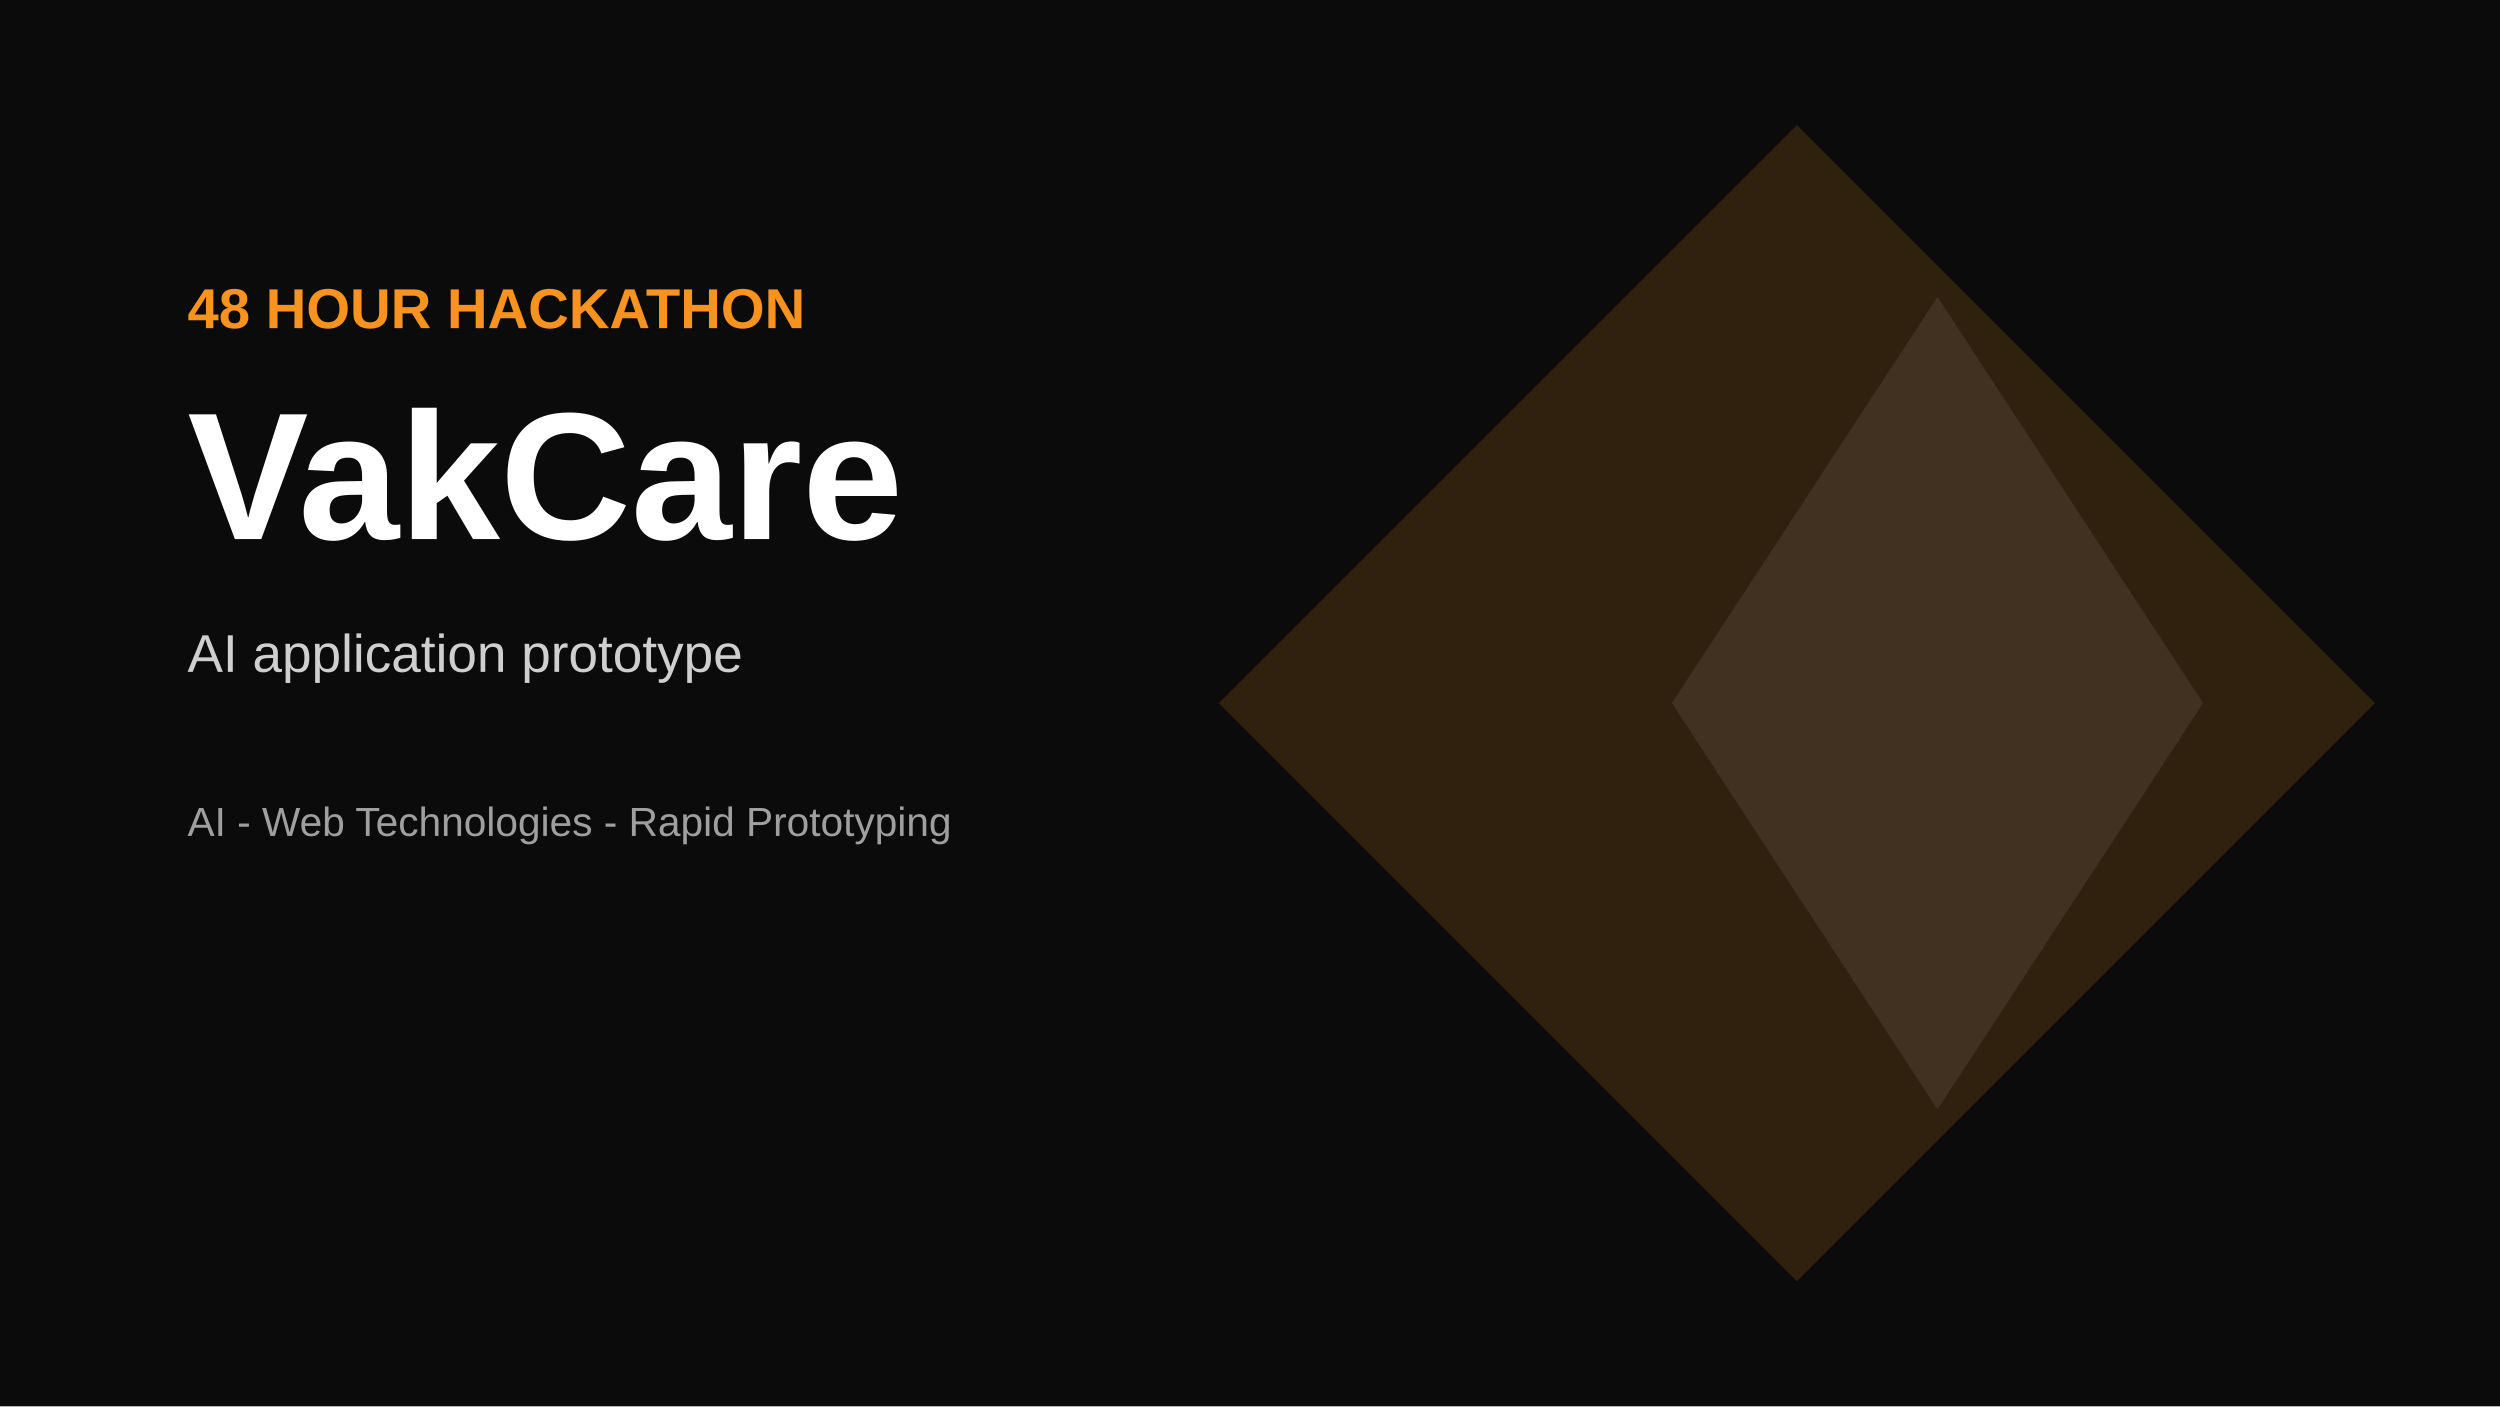
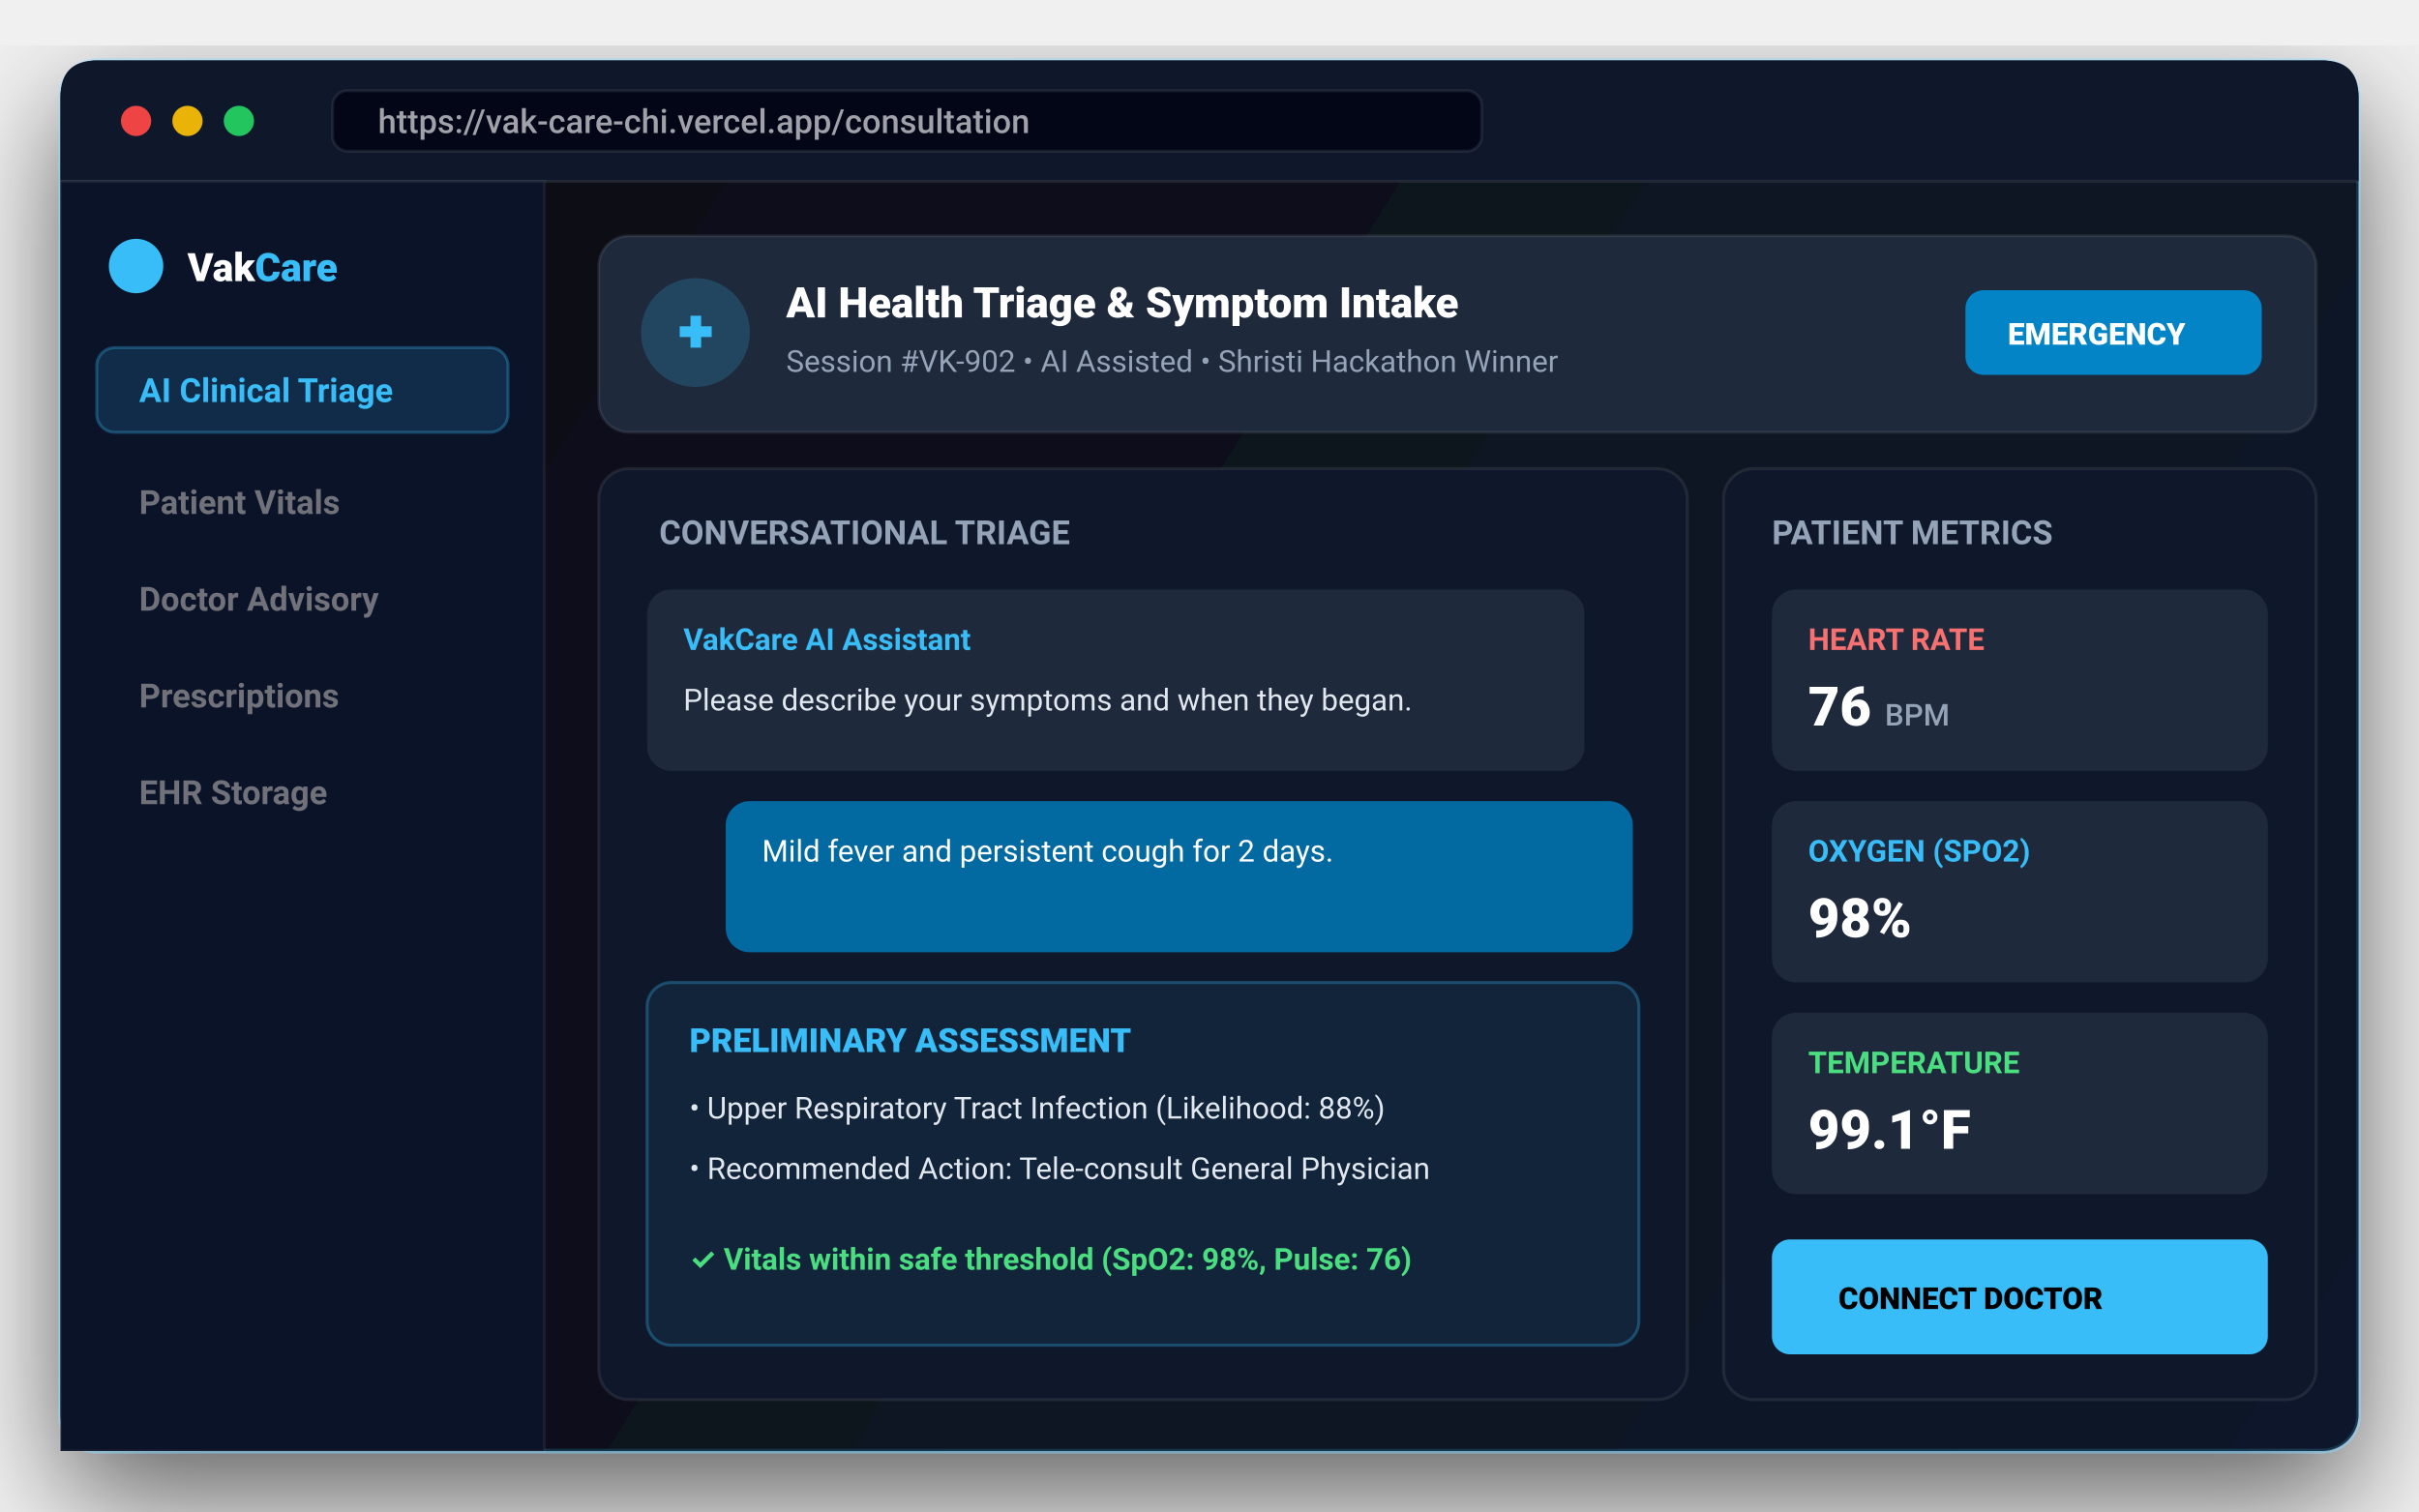
- <svg xmlns="http://www.w3.org/2000/svg" width="1600" height="900" viewBox="0 0 1600 900" role="img" aria-labelledby="title desc">
-   <rect width="1600" height="900" fill="#0b0b0b" />
-   <polygon points="1150,80 1520,450 1150,820 780,450" fill="#f7931e" opacity="0.16" />
-   <polygon points="1240,190 1410,450 1240,710 1070,450" fill="#ffffff" opacity="0.08" />
-   <text x="120" y="210" fill="#f7931e" font-family="Arial, sans-serif" font-size="36" font-weight="700">48 HOUR HACKATHON</text>
-   <text x="120" y="345" fill="#ffffff" font-family="Arial, sans-serif" font-size="116" font-weight="900">VakCare</text>
-   <text x="120" y="430" fill="#cfcfcf" font-family="Arial, sans-serif" font-size="34">AI application prototype</text>
-   <text x="120" y="535" fill="#9f9f9f" font-family="Arial, sans-serif" font-size="26">AI - Web Technologies - Rapid Prototyping</text>
+ <svg xmlns="http://www.w3.org/2000/svg" width="800" height="500" viewBox="0 0 800 500" fill="none">
+   <defs>
+     <linearGradient id="vk-bg" x1="0" y1="0" x2="800" y2="500" gradientUnits="userSpaceOnUse">
+       <stop offset="0%" stop-color="#070d14" />
+       <stop offset="100%" stop-color="#0f172a" />
+     </linearGradient>
+     <filter id="vk-shadow" x="-10" y="-10" width="820" height="520" filterUnits="userSpaceOnUse">
+       <feDropShadow dx="0" dy="15" stdDeviation="20" flood-color="#000" flood-opacity="0.6" />
+     </filter>
+   </defs>
+   <rect x="20" y="20" width="760" height="460" rx="12" fill="url(#vk-bg)" stroke="rgba(56,189,248,0.2)" stroke-width="1.5" filter="url(#vk-shadow)" />
+   <path d="M 20 32 Q 20 20 32 20 L 768 20 Q 780 20 780 32 L 780 60 L 20 60 Z" fill="#0f172a" />
+   <line x1="20" y1="60" x2="780" y2="60" stroke="rgba(255,255,255,0.08)" stroke-width="1" />
+   <circle cx="45" cy="40" r="5" fill="#ef4444" />
+   <circle cx="62" cy="40" r="5" fill="#eab308" />
+   <circle cx="79" cy="40" r="5" fill="#22c55e" />
+   <rect x="110" y="30" width="380" height="20" rx="5" fill="#020617" stroke="rgba(255,255,255,0.08)" />
+   <text x="125" y="44" fill="#a1a1aa" font-family="-apple-system, BlinkMacSystemFont, 'Segoe UI', Roboto, sans-serif" font-size="11" font-weight="500">https://vak-care-chi.vercel.app/consultation</text>
+   <rect x="20" y="60" width="160" height="420" fill="#0b1329" stroke="rgba(255,255,255,0.06)" stroke-width="1" />
+   <circle cx="45" cy="88" r="9" fill="#38bdf8" />
+   <text x="62" y="93" fill="#ffffff" font-family="-apple-system, BlinkMacSystemFont, 'Segoe UI', Roboto, sans-serif" font-size="13" font-weight="800">Vak<tspan fill="#38bdf8">Care</tspan>
+   </text>
+   <rect x="32" y="115" width="136" height="28" rx="6" fill="rgba(56,189,248,0.15)" stroke="rgba(56,189,248,0.3)" />
+   <text x="46" y="133" fill="#38bdf8" font-family="-apple-system, BlinkMacSystemFont, 'Segoe UI', Roboto, sans-serif" font-size="11" font-weight="700">AI Clinical Triage</text>
+   <text x="46" y="170" fill="#71717a" font-family="-apple-system, BlinkMacSystemFont, 'Segoe UI', Roboto, sans-serif" font-size="11" font-weight="600">Patient Vitals</text>
+   <text x="46" y="202" fill="#71717a" font-family="-apple-system, BlinkMacSystemFont, 'Segoe UI', Roboto, sans-serif" font-size="11" font-weight="600">Doctor Advisory</text>
+   <text x="46" y="234" fill="#71717a" font-family="-apple-system, BlinkMacSystemFont, 'Segoe UI', Roboto, sans-serif" font-size="11" font-weight="600">Prescriptions</text>
+   <text x="46" y="266" fill="#71717a" font-family="-apple-system, BlinkMacSystemFont, 'Segoe UI', Roboto, sans-serif" font-size="11" font-weight="600">EHR Storage</text>
+   <rect x="198" y="78" width="568" height="65" rx="10" fill="#1e293b" stroke="rgba(255,255,255,0.08)" />
+   <circle cx="230" cy="110" r="18" fill="rgba(56,189,248,0.2)" />
+   <text x="224" y="115" fill="#38bdf8" font-size="16">✚</text>
+   <text x="260" y="105" fill="#ffffff" font-family="-apple-system, BlinkMacSystemFont, 'Segoe UI', Roboto, sans-serif" font-size="14" font-weight="800">AI Health Triage &amp; Symptom Intake</text>
+   <text x="260" y="123" fill="#94a3b8" font-family="-apple-system, BlinkMacSystemFont, 'Segoe UI', Roboto, sans-serif" font-size="10">Session #VK-902 • AI Assisted • Shristi Hackathon Winner</text>
+   <rect x="650" y="96" width="98" height="28" rx="6" fill="#0284c7" />
+   <text x="664" y="114" fill="#fff" font-family="-apple-system, BlinkMacSystemFont, 'Segoe UI', Roboto, sans-serif" font-size="10" font-weight="800">EMERGENCY</text>
+   <rect x="198" y="155" width="360" height="308" rx="10" fill="#0f172a" stroke="rgba(255,255,255,0.08)" />
+   <text x="218" y="180" fill="#94a3b8" font-family="-apple-system, BlinkMacSystemFont, 'Segoe UI', Roboto, sans-serif" font-size="11" font-weight="700">CONVERSATIONAL TRIAGE</text>
+   <rect x="214" y="195" width="310" height="60" rx="8" fill="#1e293b" />
+   <text x="226" y="215" fill="#38bdf8" font-family="-apple-system, BlinkMacSystemFont, 'Segoe UI', Roboto, sans-serif" font-size="10" font-weight="700">VakCare AI Assistant</text>
+   <text x="226" y="235" fill="#e2e8f0" font-family="-apple-system, BlinkMacSystemFont, 'Segoe UI', Roboto, sans-serif" font-size="10">Please describe your symptoms and when they began.</text>
+   <rect x="240" y="265" width="300" height="50" rx="8" fill="#0369a1" />
+   <text x="252" y="285" fill="#ffffff" font-family="-apple-system, BlinkMacSystemFont, 'Segoe UI', Roboto, sans-serif" font-size="10">Mild fever and persistent cough for 2 days.</text>
+   <rect x="214" y="325" width="328" height="120" rx="8" fill="rgba(56,189,248,0.08)" stroke="rgba(56,189,248,0.3)" />
+   <text x="228" y="348" fill="#38bdf8" font-family="-apple-system, BlinkMacSystemFont, 'Segoe UI', Roboto, sans-serif" font-size="11" font-weight="800">PRELIMINARY ASSESSMENT</text>
+   <text x="228" y="370" fill="#e2e8f0" font-family="-apple-system, BlinkMacSystemFont, 'Segoe UI', Roboto, sans-serif" font-size="10">• Upper Respiratory Tract Infection (Likelihood: 88%)</text>
+   <text x="228" y="390" fill="#e2e8f0" font-family="-apple-system, BlinkMacSystemFont, 'Segoe UI', Roboto, sans-serif" font-size="10">• Recommended Action: Tele-consult General Physician</text>
+   <text x="228" y="420" fill="#4ade80" font-family="-apple-system, BlinkMacSystemFont, 'Segoe UI', Roboto, sans-serif" font-size="10" font-weight="700">✓ Vitals within safe threshold (SpO2: 98%, Pulse: 76)</text>
+   <rect x="570" y="155" width="196" height="308" rx="10" fill="#0f172a" stroke="rgba(255,255,255,0.08)" />
+   <text x="586" y="180" fill="#94a3b8" font-family="-apple-system, BlinkMacSystemFont, 'Segoe UI', Roboto, sans-serif" font-size="11" font-weight="700">PATIENT METRICS</text>
+   <rect x="586" y="195" width="164" height="60" rx="8" fill="#1e293b" />
+   <text x="598" y="215" fill="#f87171" font-family="-apple-system, BlinkMacSystemFont, 'Segoe UI', Roboto, sans-serif" font-size="10" font-weight="700">HEART RATE</text>
+   <text x="598" y="240" fill="#fff" font-family="-apple-system, BlinkMacSystemFont, 'Segoe UI', Roboto, sans-serif" font-size="18" font-weight="900">76 <tspan font-size="10" font-weight="500" fill="#94a3b8">BPM</tspan>
+   </text>
+   <rect x="586" y="265" width="164" height="60" rx="8" fill="#1e293b" />
+   <text x="598" y="285" fill="#38bdf8" font-family="-apple-system, BlinkMacSystemFont, 'Segoe UI', Roboto, sans-serif" font-size="10" font-weight="700">OXYGEN (SPO2)</text>
+   <text x="598" y="310" fill="#fff" font-family="-apple-system, BlinkMacSystemFont, 'Segoe UI', Roboto, sans-serif" font-size="18" font-weight="900">98%</text>
+   <rect x="586" y="335" width="164" height="60" rx="8" fill="#1e293b" />
+   <text x="598" y="355" fill="#4ade80" font-family="-apple-system, BlinkMacSystemFont, 'Segoe UI', Roboto, sans-serif" font-size="10" font-weight="700">TEMPERATURE</text>
+   <text x="598" y="380" fill="#fff" font-family="-apple-system, BlinkMacSystemFont, 'Segoe UI', Roboto, sans-serif" font-size="18" font-weight="900">99.1°F</text>
+   <rect x="586" y="410" width="164" height="38" rx="6" fill="#38bdf8" />
+   <text x="608" y="433" fill="#000" font-family="-apple-system, BlinkMacSystemFont, 'Segoe UI', Roboto, sans-serif" font-size="10" font-weight="900">CONNECT DOCTOR</text>
</svg>
